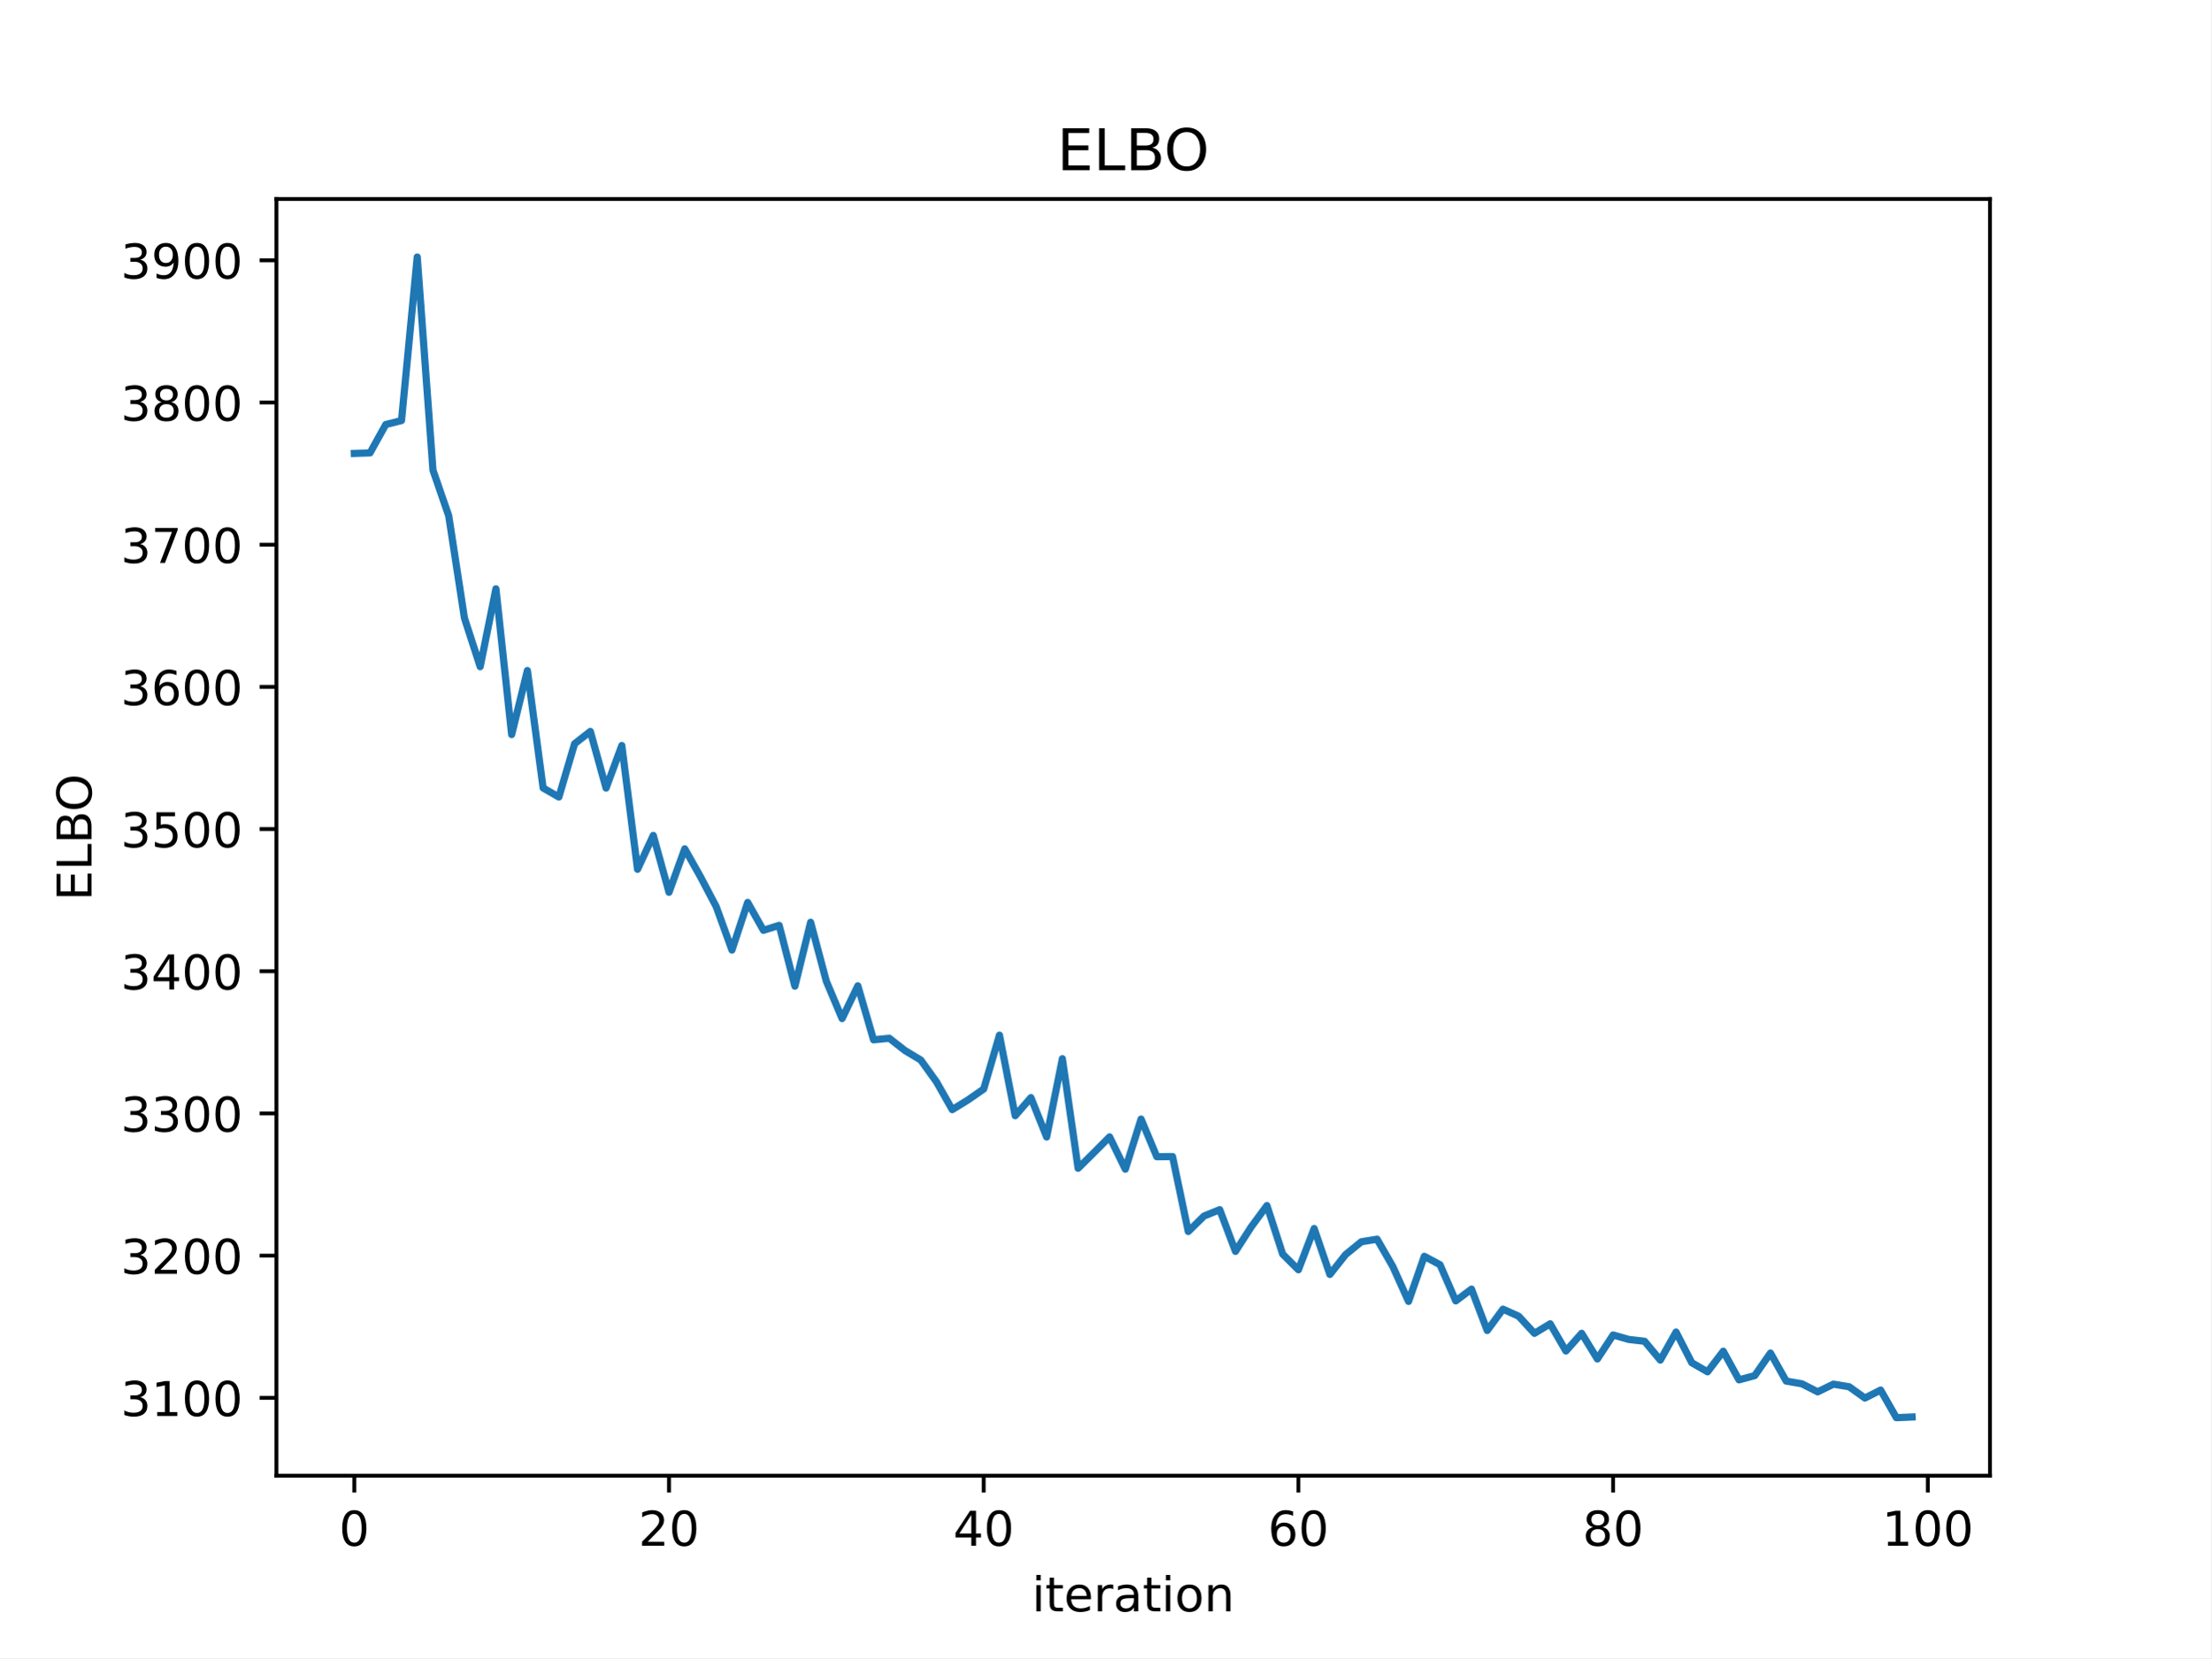
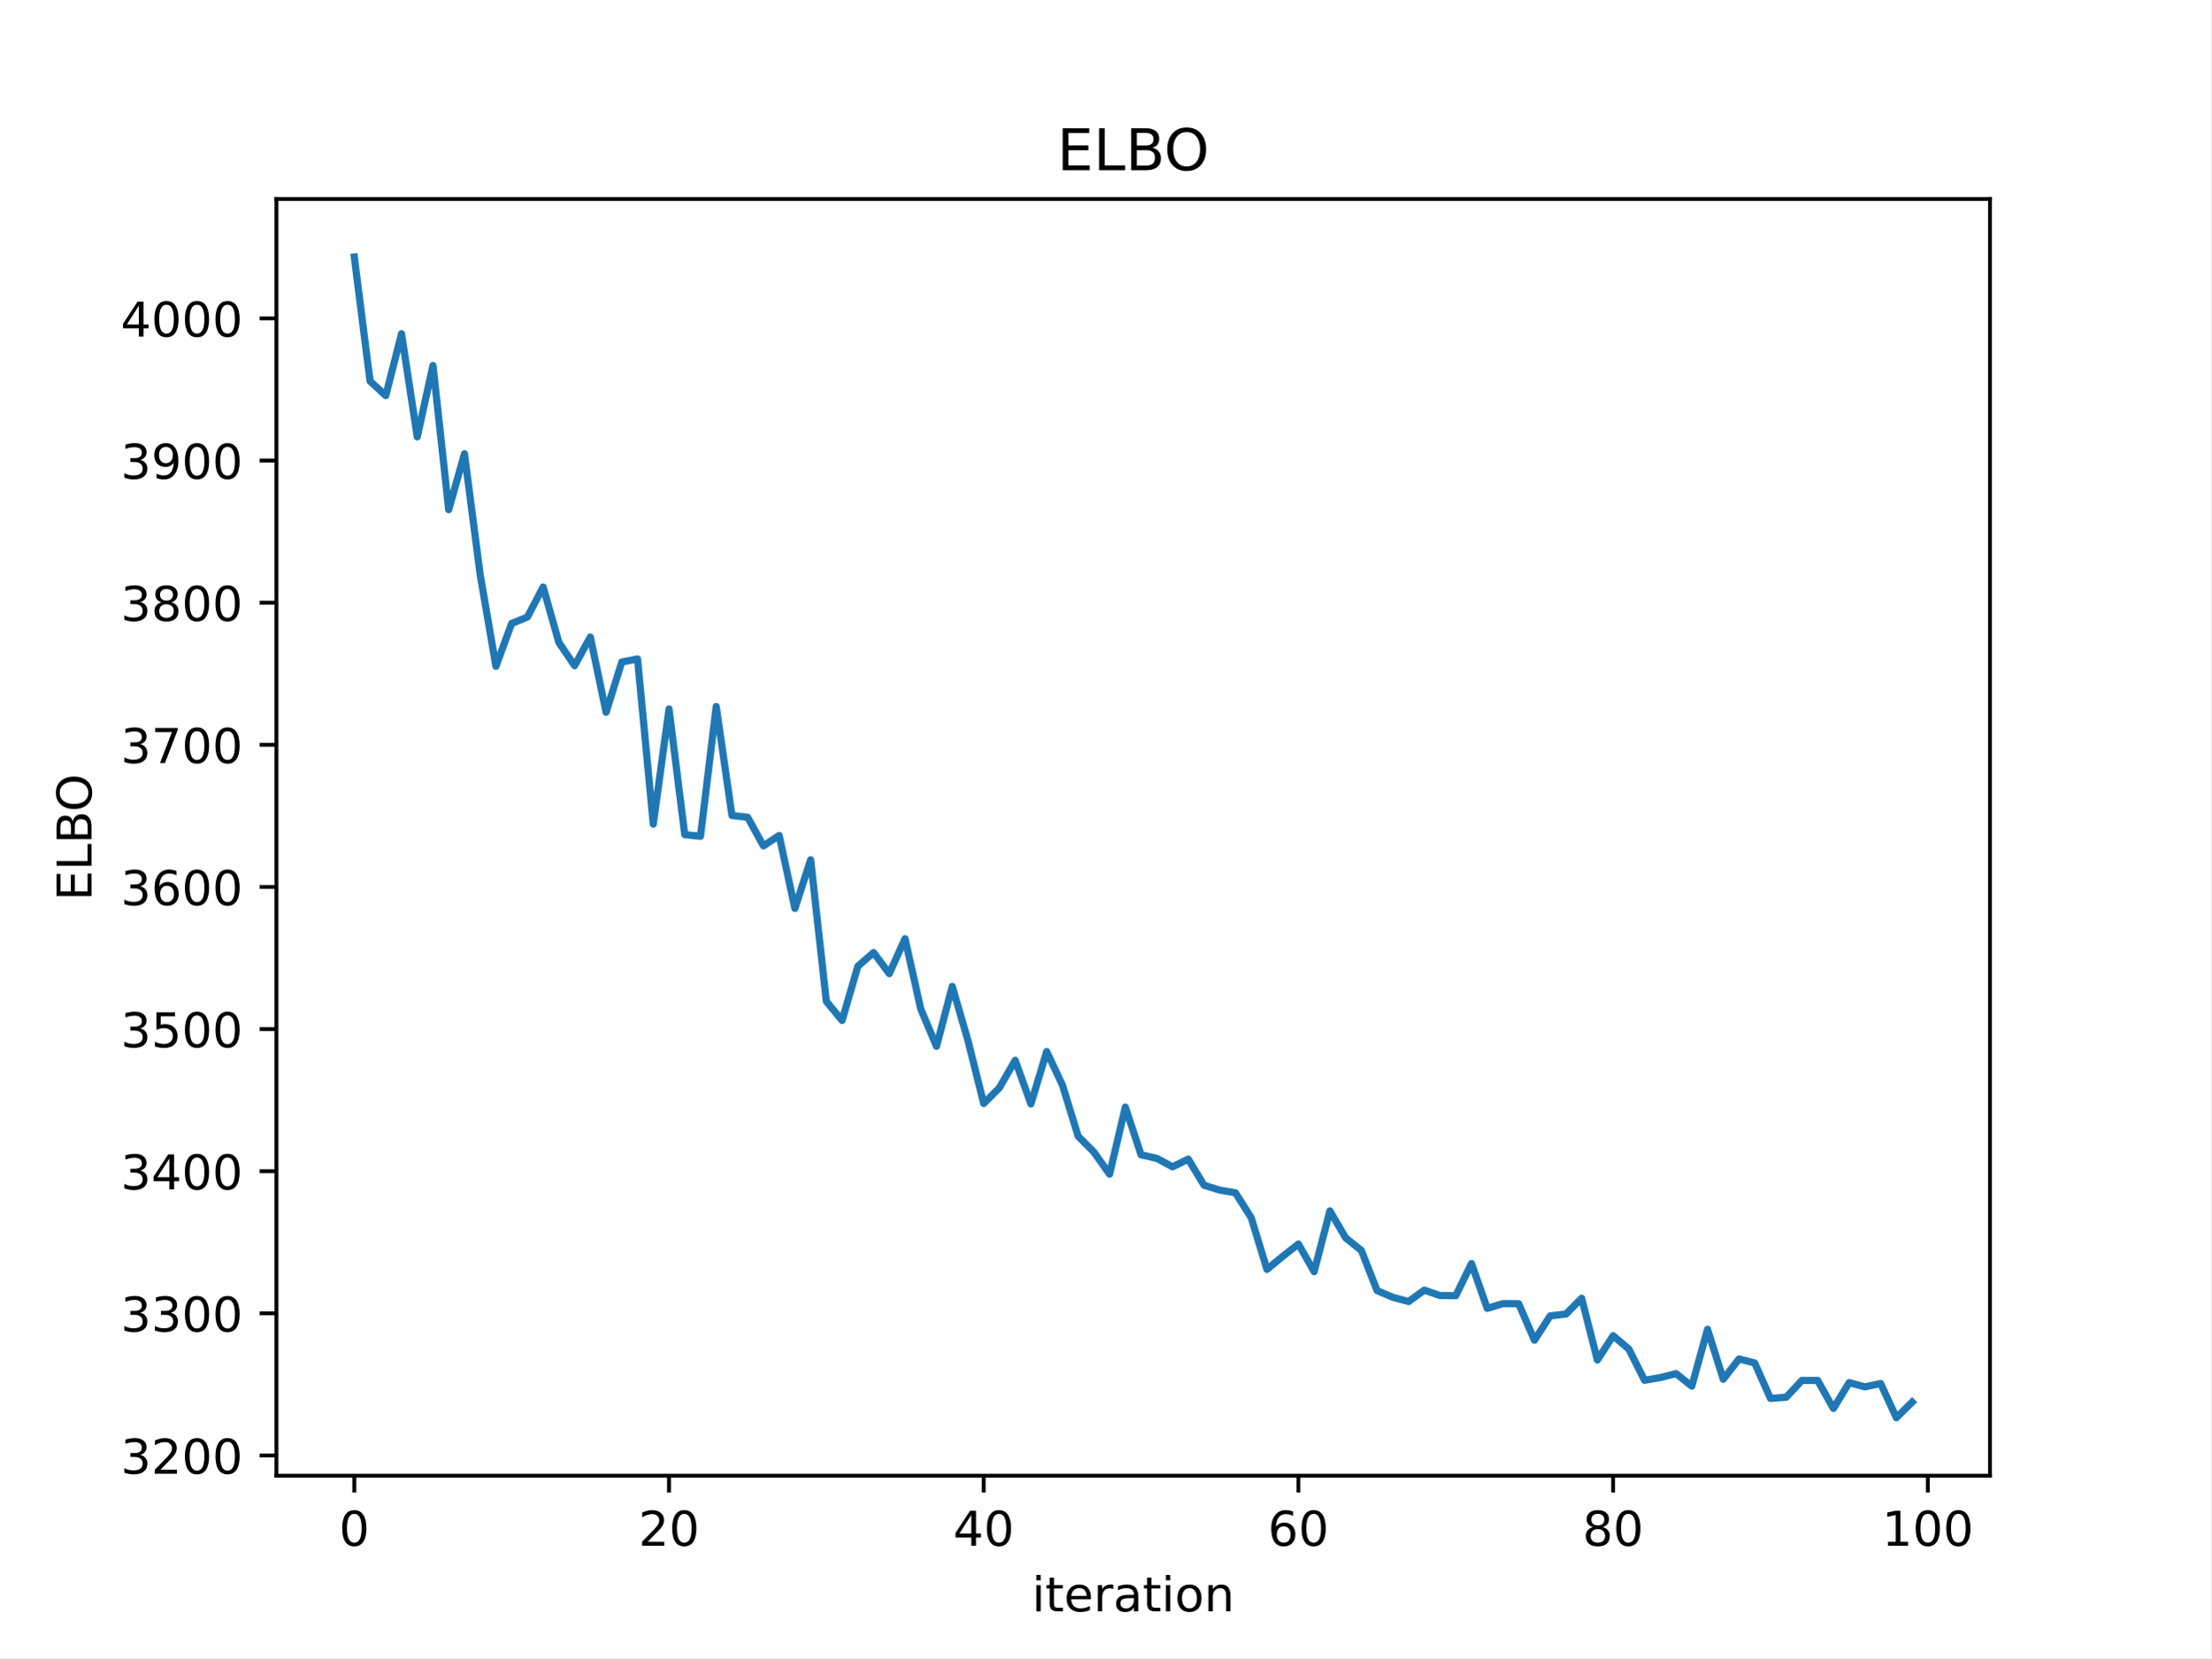
<svg xmlns="http://www.w3.org/2000/svg" xmlns:xlink="http://www.w3.org/1999/xlink" width="460.8pt" height="345.6pt" viewBox="0 0 460.8 345.6" version="1.1">
  <defs>
    <style type="text/css">*{stroke-linejoin: round; stroke-linecap: butt}</style>
  </defs>
  <g id="figure_1">
    <g id="patch_1">
      <path d="M 0 345.6  L 460.8 345.6  L 460.8 0  L 0 0  z " style="fill: #ffffff" />
    </g>
    <g id="axes_1">
      <g id="patch_2">
        <path d="M 57.6 307.584  L 414.72 307.584  L 414.72 41.472  L 57.6 41.472  z " style="fill: #ffffff" />
      </g>
      <g id="matplotlib.axis_1">
        <g id="xtick_1">
          <g id="line2d_1">
            <defs>
-               <path id="m2d433b5597" d="M 0 0  L 0 3.5  " style="stroke: #000000; stroke-width: 0.8" />
+               <path id="mb96fdefdde" d="M 0 0  L 0 3.5  " style="stroke: #000000; stroke-width: 0.8" />
            </defs>
            <g>
-               <use xlink:href="#m2d433b5597" x="73.833" y="307.584" style="stroke: #000000; stroke-width: 0.8" />
+               <use xlink:href="#mb96fdefdde" x="73.833" y="307.584" style="stroke: #000000; stroke-width: 0.8" />
            </g>
          </g>
          <g id="text_1">
            <g transform="translate(70.65148 322.1824) scale(0.1 -0.1)">
              <defs>
                <path id="DejaVuSans-30" d="M 2034 4250  Q 1547 4250 1301 3770  Q 1056 3291 1056 2328  Q 1056 1369 1301 889  Q 1547 409 2034 409  Q 2525 409 2770 889  Q 3016 1369 3016 2328  Q 3016 3291 2770 3770  Q 2525 4250 2034 4250  z M 2034 4750  Q 2819 4750 3233 4129  Q 3647 3509 3647 2328  Q 3647 1150 3233 529  Q 2819 -91 2034 -91  Q 1250 -91 836 529  Q 422 1150 422 2328  Q 422 3509 836 4129  Q 1250 4750 2034 4750  z " transform="scale(0.015625)" />
              </defs>
              <use xlink:href="#DejaVuSans-30" />
            </g>
          </g>
        </g>
        <g id="xtick_2">
          <g id="line2d_2">
            <g>
-               <use xlink:href="#m2d433b5597" x="139.42" y="307.584" style="stroke: #000000; stroke-width: 0.8" />
+               <use xlink:href="#mb96fdefdde" x="139.42" y="307.584" style="stroke: #000000; stroke-width: 0.8" />
            </g>
          </g>
          <g id="text_2">
            <g transform="translate(133.057 322.1824) scale(0.1 -0.1)">
              <defs>
                <path id="DejaVuSans-32" d="M 1228 531  L 3431 531  L 3431 0  L 469 0  L 469 531  Q 828 903 1448 1529  Q 2069 2156 2228 2338  Q 2531 2678 2651 2914  Q 2772 3150 2772 3378  Q 2772 3750 2511 3984  Q 2250 4219 1831 4219  Q 1534 4219 1204 4116  Q 875 4013 500 3803  L 500 4441  Q 881 4594 1212 4672  Q 1544 4750 1819 4750  Q 2544 4750 2975 4387  Q 3406 4025 3406 3419  Q 3406 3131 3298 2873  Q 3191 2616 2906 2266  Q 2828 2175 2409 1742  Q 1991 1309 1228 531  z " transform="scale(0.015625)" />
              </defs>
              <use xlink:href="#DejaVuSans-32" />
              <use xlink:href="#DejaVuSans-30" transform="translate(63.62305 0)" />
            </g>
          </g>
        </g>
        <g id="xtick_3">
          <g id="line2d_3">
            <g>
-               <use xlink:href="#m2d433b5597" x="205.006" y="307.584" style="stroke: #000000; stroke-width: 0.8" />
+               <use xlink:href="#mb96fdefdde" x="205.006" y="307.584" style="stroke: #000000; stroke-width: 0.8" />
            </g>
          </g>
          <g id="text_3">
            <g transform="translate(198.6438 322.1824) scale(0.1 -0.1)">
              <defs>
                <path id="DejaVuSans-34" d="M 2419 4116  L 825 1625  L 2419 1625  L 2419 4116  z M 2253 4666  L 3047 4666  L 3047 1625  L 3713 1625  L 3713 1100  L 3047 1100  L 3047 0  L 2419 0  L 2419 1100  L 313 1100  L 313 1709  L 2253 4666  z " transform="scale(0.015625)" />
              </defs>
              <use xlink:href="#DejaVuSans-34" />
              <use xlink:href="#DejaVuSans-30" transform="translate(63.62305 0)" />
            </g>
          </g>
        </g>
        <g id="xtick_4">
          <g id="line2d_4">
            <g>
-               <use xlink:href="#m2d433b5597" x="270.593" y="307.584" style="stroke: #000000; stroke-width: 0.8" />
+               <use xlink:href="#mb96fdefdde" x="270.593" y="307.584" style="stroke: #000000; stroke-width: 0.8" />
            </g>
          </g>
          <g id="text_4">
            <g transform="translate(264.2306 322.1824) scale(0.1 -0.1)">
              <defs>
                <path id="DejaVuSans-36" d="M 2113 2584  Q 1688 2584 1439 2293  Q 1191 2003 1191 1497  Q 1191 994 1439 701  Q 1688 409 2113 409  Q 2538 409 2786 701  Q 3034 994 3034 1497  Q 3034 2003 2786 2293  Q 2538 2584 2113 2584  z M 3366 4563  L 3366 3988  Q 3128 4100 2886 4159  Q 2644 4219 2406 4219  Q 1781 4219 1451 3797  Q 1122 3375 1075 2522  Q 1259 2794 1537 2939  Q 1816 3084 2150 3084  Q 2853 3084 3261 2657  Q 3669 2231 3669 1497  Q 3669 778 3244 343  Q 2819 -91 2113 -91  Q 1303 -91 875 529  Q 447 1150 447 2328  Q 447 3434 972 4092  Q 1497 4750 2381 4750  Q 2619 4750 2861 4703  Q 3103 4656 3366 4563  z " transform="scale(0.015625)" />
              </defs>
              <use xlink:href="#DejaVuSans-36" />
              <use xlink:href="#DejaVuSans-30" transform="translate(63.62305 0)" />
            </g>
          </g>
        </g>
        <g id="xtick_5">
          <g id="line2d_5">
            <g>
-               <use xlink:href="#m2d433b5597" x="336.18" y="307.584" style="stroke: #000000; stroke-width: 0.8" />
+               <use xlink:href="#mb96fdefdde" x="336.18" y="307.584" style="stroke: #000000; stroke-width: 0.8" />
            </g>
          </g>
          <g id="text_5">
            <g transform="translate(329.8173 322.1824) scale(0.1 -0.1)">
              <defs>
                <path id="DejaVuSans-38" d="M 2034 2216  Q 1584 2216 1326 1975  Q 1069 1734 1069 1313  Q 1069 891 1326 650  Q 1584 409 2034 409  Q 2484 409 2743 651  Q 3003 894 3003 1313  Q 3003 1734 2745 1975  Q 2488 2216 2034 2216  z M 1403 2484  Q 997 2584 770 2862  Q 544 3141 544 3541  Q 544 4100 942 4425  Q 1341 4750 2034 4750  Q 2731 4750 3128 4425  Q 3525 4100 3525 3541  Q 3525 3141 3298 2862  Q 3072 2584 2669 2484  Q 3125 2378 3379 2068  Q 3634 1759 3634 1313  Q 3634 634 3220 271  Q 2806 -91 2034 -91  Q 1263 -91 848 271  Q 434 634 434 1313  Q 434 1759 690 2068  Q 947 2378 1403 2484  z M 1172 3481  Q 1172 3119 1398 2916  Q 1625 2713 2034 2713  Q 2441 2713 2670 2916  Q 2900 3119 2900 3481  Q 2900 3844 2670 4047  Q 2441 4250 2034 4250  Q 1625 4250 1398 4047  Q 1172 3844 1172 3481  z " transform="scale(0.015625)" />
              </defs>
              <use xlink:href="#DejaVuSans-38" />
              <use xlink:href="#DejaVuSans-30" transform="translate(63.62305 0)" />
            </g>
          </g>
        </g>
        <g id="xtick_6">
          <g id="line2d_6">
            <g>
-               <use xlink:href="#m2d433b5597" x="401.767" y="307.584" style="stroke: #000000; stroke-width: 0.8" />
+               <use xlink:href="#mb96fdefdde" x="401.767" y="307.584" style="stroke: #000000; stroke-width: 0.8" />
            </g>
          </g>
          <g id="text_6">
            <g transform="translate(392.2229 322.1824) scale(0.1 -0.1)">
              <defs>
                <path id="DejaVuSans-31" d="M 794 531  L 1825 531  L 1825 4091  L 703 3866  L 703 4441  L 1819 4666  L 2450 4666  L 2450 531  L 3481 531  L 3481 0  L 794 0  L 794 531  z " transform="scale(0.015625)" />
              </defs>
              <use xlink:href="#DejaVuSans-31" />
              <use xlink:href="#DejaVuSans-30" transform="translate(63.62305 0)" />
              <use xlink:href="#DejaVuSans-30" transform="translate(127.2461 0)" />
            </g>
          </g>
        </g>
        <g id="text_7">
          <g transform="translate(215.0373 335.8606) scale(0.1 -0.1)">
            <defs>
              <path id="DejaVuSans-69" d="M 603 3500  L 1178 3500  L 1178 0  L 603 0  L 603 3500  z M 603 4863  L 1178 4863  L 1178 4134  L 603 4134  L 603 4863  z " transform="scale(0.015625)" />
              <path id="DejaVuSans-74" d="M 1172 4494  L 1172 3500  L 2356 3500  L 2356 3053  L 1172 3053  L 1172 1153  Q 1172 725 1289 603  Q 1406 481 1766 481  L 2356 481  L 2356 0  L 1766 0  Q 1100 0 847 248  Q 594 497 594 1153  L 594 3053  L 172 3053  L 172 3500  L 594 3500  L 594 4494  L 1172 4494  z " transform="scale(0.015625)" />
              <path id="DejaVuSans-65" d="M 3597 1894  L 3597 1613  L 953 1613  Q 991 1019 1311 708  Q 1631 397 2203 397  Q 2534 397 2845 478  Q 3156 559 3463 722  L 3463 178  Q 3153 47 2828 -22  Q 2503 -91 2169 -91  Q 1331 -91 842 396  Q 353 884 353 1716  Q 353 2575 817 3079  Q 1281 3584 2069 3584  Q 2775 3584 3186 3129  Q 3597 2675 3597 1894  z M 3022 2063  Q 3016 2534 2758 2815  Q 2500 3097 2075 3097  Q 1594 3097 1305 2825  Q 1016 2553 972 2059  L 3022 2063  z " transform="scale(0.015625)" />
              <path id="DejaVuSans-72" d="M 2631 2963  Q 2534 3019 2420 3045  Q 2306 3072 2169 3072  Q 1681 3072 1420 2755  Q 1159 2438 1159 1844  L 1159 0  L 581 0  L 581 3500  L 1159 3500  L 1159 2956  Q 1341 3275 1631 3429  Q 1922 3584 2338 3584  Q 2397 3584 2469 3576  Q 2541 3569 2628 3553  L 2631 2963  z " transform="scale(0.015625)" />
              <path id="DejaVuSans-61" d="M 2194 1759  Q 1497 1759 1228 1600  Q 959 1441 959 1056  Q 959 750 1161 570  Q 1363 391 1709 391  Q 2188 391 2477 730  Q 2766 1069 2766 1631  L 2766 1759  L 2194 1759  z M 3341 1997  L 3341 0  L 2766 0  L 2766 531  Q 2569 213 2275 61  Q 1981 -91 1556 -91  Q 1019 -91 701 211  Q 384 513 384 1019  Q 384 1609 779 1909  Q 1175 2209 1959 2209  L 2766 2209  L 2766 2266  Q 2766 2663 2505 2880  Q 2244 3097 1772 3097  Q 1472 3097 1187 3025  Q 903 2953 641 2809  L 641 3341  Q 956 3463 1253 3523  Q 1550 3584 1831 3584  Q 2591 3584 2966 3190  Q 3341 2797 3341 1997  z " transform="scale(0.015625)" />
              <path id="DejaVuSans-6f" d="M 1959 3097  Q 1497 3097 1228 2736  Q 959 2375 959 1747  Q 959 1119 1226 758  Q 1494 397 1959 397  Q 2419 397 2687 759  Q 2956 1122 2956 1747  Q 2956 2369 2687 2733  Q 2419 3097 1959 3097  z M 1959 3584  Q 2709 3584 3137 3096  Q 3566 2609 3566 1747  Q 3566 888 3137 398  Q 2709 -91 1959 -91  Q 1206 -91 779 398  Q 353 888 353 1747  Q 353 2609 779 3096  Q 1206 3584 1959 3584  z " transform="scale(0.015625)" />
              <path id="DejaVuSans-6e" d="M 3513 2113  L 3513 0  L 2938 0  L 2938 2094  Q 2938 2591 2744 2837  Q 2550 3084 2163 3084  Q 1697 3084 1428 2787  Q 1159 2491 1159 1978  L 1159 0  L 581 0  L 581 3500  L 1159 3500  L 1159 2956  Q 1366 3272 1645 3428  Q 1925 3584 2291 3584  Q 2894 3584 3203 3211  Q 3513 2838 3513 2113  z " transform="scale(0.015625)" />
            </defs>
            <use xlink:href="#DejaVuSans-69" />
            <use xlink:href="#DejaVuSans-74" transform="translate(27.7832 0)" />
            <use xlink:href="#DejaVuSans-65" transform="translate(66.99219 0)" />
            <use xlink:href="#DejaVuSans-72" transform="translate(128.5156 0)" />
            <use xlink:href="#DejaVuSans-61" transform="translate(169.6289 0)" />
            <use xlink:href="#DejaVuSans-74" transform="translate(230.9082 0)" />
            <use xlink:href="#DejaVuSans-69" transform="translate(270.1172 0)" />
            <use xlink:href="#DejaVuSans-6f" transform="translate(297.9004 0)" />
            <use xlink:href="#DejaVuSans-6e" transform="translate(359.082 0)" />
          </g>
        </g>
      </g>
      <g id="matplotlib.axis_2">
        <g id="ytick_1">
          <g id="line2d_7">
            <defs>
-               <path id="m5b6adbe076" d="M 0 0  L -3.5 0  " style="stroke: #000000; stroke-width: 0.8" />
+               <path id="m6c5356b1f4" d="M 0 0  L -3.5 0  " style="stroke: #000000; stroke-width: 0.8" />
            </defs>
            <g>
-               <use xlink:href="#m5b6adbe076" x="57.6" y="291.351" style="stroke: #000000; stroke-width: 0.8" />
+               <use xlink:href="#m6c5356b1f4" x="57.6" y="303.37" style="stroke: #000000; stroke-width: 0.8" />
            </g>
          </g>
          <g id="text_8">
-             <g transform="translate(25.15 295.15) scale(0.1 -0.1)">
+             <g transform="translate(25.15 307.1692) scale(0.1 -0.1)">
              <defs>
                <path id="DejaVuSans-33" d="M 2597 2516  Q 3050 2419 3304 2112  Q 3559 1806 3559 1356  Q 3559 666 3084 287  Q 2609 -91 1734 -91  Q 1441 -91 1130 -33  Q 819 25 488 141  L 488 750  Q 750 597 1062 519  Q 1375 441 1716 441  Q 2309 441 2620 675  Q 2931 909 2931 1356  Q 2931 1769 2642 2001  Q 2353 2234 1838 2234  L 1294 2234  L 1294 2753  L 1863 2753  Q 2328 2753 2575 2939  Q 2822 3125 2822 3475  Q 2822 3834 2567 4026  Q 2313 4219 1838 4219  Q 1578 4219 1281 4162  Q 984 4106 628 3988  L 628 4550  Q 988 4650 1302 4700  Q 1616 4750 1894 4750  Q 2613 4750 3031 4423  Q 3450 4097 3450 3541  Q 3450 3153 3228 2886  Q 3006 2619 2597 2516  z " transform="scale(0.015625)" />
              </defs>
              <use xlink:href="#DejaVuSans-33" />
-               <use xlink:href="#DejaVuSans-31" transform="translate(63.62305 0)" />
+               <use xlink:href="#DejaVuSans-32" transform="translate(63.62305 0)" />
              <use xlink:href="#DejaVuSans-30" transform="translate(127.2461 0)" />
              <use xlink:href="#DejaVuSans-30" transform="translate(190.8691 0)" />
            </g>
          </g>
        </g>
        <g id="ytick_2">
          <g id="line2d_8">
            <g>
-               <use xlink:href="#m5b6adbe076" x="57.6" y="261.713" style="stroke: #000000; stroke-width: 0.8" />
+               <use xlink:href="#m6c5356b1f4" x="57.6" y="273.743" style="stroke: #000000; stroke-width: 0.8" />
            </g>
          </g>
          <g id="text_9">
-             <g transform="translate(25.15 265.5125) scale(0.1 -0.1)">
-               <use xlink:href="#DejaVuSans-33" />
-               <use xlink:href="#DejaVuSans-32" transform="translate(63.62305 0)" />
+             <g transform="translate(25.15 277.5424) scale(0.1 -0.1)">
+               <use xlink:href="#DejaVuSans-33" />
+               <use xlink:href="#DejaVuSans-33" transform="translate(63.62305 0)" />
              <use xlink:href="#DejaVuSans-30" transform="translate(127.2461 0)" />
              <use xlink:href="#DejaVuSans-30" transform="translate(190.8691 0)" />
            </g>
          </g>
        </g>
        <g id="ytick_3">
          <g id="line2d_9">
            <g>
-               <use xlink:href="#m5b6adbe076" x="57.6" y="232.076" style="stroke: #000000; stroke-width: 0.8" />
+               <use xlink:href="#m6c5356b1f4" x="57.6" y="244.116" style="stroke: #000000; stroke-width: 0.8" />
            </g>
          </g>
          <g id="text_10">
-             <g transform="translate(25.15 235.875) scale(0.1 -0.1)">
-               <use xlink:href="#DejaVuSans-33" />
-               <use xlink:href="#DejaVuSans-33" transform="translate(63.62305 0)" />
+             <g transform="translate(25.15 247.9156) scale(0.1 -0.1)">
+               <use xlink:href="#DejaVuSans-33" />
+               <use xlink:href="#DejaVuSans-34" transform="translate(63.62305 0)" />
              <use xlink:href="#DejaVuSans-30" transform="translate(127.2461 0)" />
              <use xlink:href="#DejaVuSans-30" transform="translate(190.8691 0)" />
            </g>
          </g>
        </g>
        <g id="ytick_4">
          <g id="line2d_10">
            <g>
-               <use xlink:href="#m5b6adbe076" x="57.6" y="202.438" style="stroke: #000000; stroke-width: 0.8" />
+               <use xlink:href="#m6c5356b1f4" x="57.6" y="214.49" style="stroke: #000000; stroke-width: 0.8" />
            </g>
          </g>
          <g id="text_11">
-             <g transform="translate(25.15 206.2375) scale(0.1 -0.1)">
-               <use xlink:href="#DejaVuSans-33" />
-               <use xlink:href="#DejaVuSans-34" transform="translate(63.62305 0)" />
+             <g transform="translate(25.15 218.2888) scale(0.1 -0.1)">
+               <defs>
+                 <path id="DejaVuSans-35" d="M 691 4666  L 3169 4666  L 3169 4134  L 1269 4134  L 1269 2991  Q 1406 3038 1543 3061  Q 1681 3084 1819 3084  Q 2600 3084 3056 2656  Q 3513 2228 3513 1497  Q 3513 744 3044 326  Q 2575 -91 1722 -91  Q 1428 -91 1123 -41  Q 819 9 494 109  L 494 744  Q 775 591 1075 516  Q 1375 441 1709 441  Q 2250 441 2565 725  Q 2881 1009 2881 1497  Q 2881 1984 2565 2268  Q 2250 2553 1709 2553  Q 1456 2553 1204 2497  Q 953 2441 691 2322  L 691 4666  z " transform="scale(0.015625)" />
+               </defs>
+               <use xlink:href="#DejaVuSans-33" />
+               <use xlink:href="#DejaVuSans-35" transform="translate(63.62305 0)" />
              <use xlink:href="#DejaVuSans-30" transform="translate(127.2461 0)" />
              <use xlink:href="#DejaVuSans-30" transform="translate(190.8691 0)" />
            </g>
          </g>
        </g>
        <g id="ytick_5">
          <g id="line2d_11">
            <g>
-               <use xlink:href="#m5b6adbe076" x="57.6" y="172.801" style="stroke: #000000; stroke-width: 0.8" />
+               <use xlink:href="#m6c5356b1f4" x="57.6" y="184.863" style="stroke: #000000; stroke-width: 0.8" />
            </g>
          </g>
          <g id="text_12">
-             <g transform="translate(25.15 176.6) scale(0.1 -0.1)">
-               <defs>
-                 <path id="DejaVuSans-35" d="M 691 4666  L 3169 4666  L 3169 4134  L 1269 4134  L 1269 2991  Q 1406 3038 1543 3061  Q 1681 3084 1819 3084  Q 2600 3084 3056 2656  Q 3513 2228 3513 1497  Q 3513 744 3044 326  Q 2575 -91 1722 -91  Q 1428 -91 1123 -41  Q 819 9 494 109  L 494 744  Q 775 591 1075 516  Q 1375 441 1709 441  Q 2250 441 2565 725  Q 2881 1009 2881 1497  Q 2881 1984 2565 2268  Q 2250 2553 1709 2553  Q 1456 2553 1204 2497  Q 953 2441 691 2322  L 691 4666  z " transform="scale(0.015625)" />
-               </defs>
-               <use xlink:href="#DejaVuSans-33" />
-               <use xlink:href="#DejaVuSans-35" transform="translate(63.62305 0)" />
+             <g transform="translate(25.15 188.662) scale(0.1 -0.1)">
+               <use xlink:href="#DejaVuSans-33" />
+               <use xlink:href="#DejaVuSans-36" transform="translate(63.62305 0)" />
              <use xlink:href="#DejaVuSans-30" transform="translate(127.2461 0)" />
              <use xlink:href="#DejaVuSans-30" transform="translate(190.8691 0)" />
            </g>
          </g>
        </g>
        <g id="ytick_6">
          <g id="line2d_12">
            <g>
-               <use xlink:href="#m5b6adbe076" x="57.6" y="143.163" style="stroke: #000000; stroke-width: 0.8" />
+               <use xlink:href="#m6c5356b1f4" x="57.6" y="155.236" style="stroke: #000000; stroke-width: 0.8" />
            </g>
          </g>
          <g id="text_13">
-             <g transform="translate(25.15 146.9625) scale(0.1 -0.1)">
-               <use xlink:href="#DejaVuSans-33" />
-               <use xlink:href="#DejaVuSans-36" transform="translate(63.62305 0)" />
+             <g transform="translate(25.15 159.0351) scale(0.1 -0.1)">
+               <defs>
+                 <path id="DejaVuSans-37" d="M 525 4666  L 3525 4666  L 3525 4397  L 1831 0  L 1172 0  L 2766 4134  L 525 4134  L 525 4666  z " transform="scale(0.015625)" />
+               </defs>
+               <use xlink:href="#DejaVuSans-33" />
+               <use xlink:href="#DejaVuSans-37" transform="translate(63.62305 0)" />
              <use xlink:href="#DejaVuSans-30" transform="translate(127.2461 0)" />
              <use xlink:href="#DejaVuSans-30" transform="translate(190.8691 0)" />
            </g>
          </g>
        </g>
        <g id="ytick_7">
          <g id="line2d_13">
            <g>
-               <use xlink:href="#m5b6adbe076" x="57.6" y="113.526" style="stroke: #000000; stroke-width: 0.8" />
+               <use xlink:href="#m6c5356b1f4" x="57.6" y="125.609" style="stroke: #000000; stroke-width: 0.8" />
            </g>
          </g>
          <g id="text_14">
-             <g transform="translate(25.15 117.325) scale(0.1 -0.1)">
-               <defs>
-                 <path id="DejaVuSans-37" d="M 525 4666  L 3525 4666  L 3525 4397  L 1831 0  L 1172 0  L 2766 4134  L 525 4134  L 525 4666  z " transform="scale(0.015625)" />
-               </defs>
-               <use xlink:href="#DejaVuSans-33" />
-               <use xlink:href="#DejaVuSans-37" transform="translate(63.62305 0)" />
+             <g transform="translate(25.15 129.4083) scale(0.1 -0.1)">
+               <use xlink:href="#DejaVuSans-33" />
+               <use xlink:href="#DejaVuSans-38" transform="translate(63.62305 0)" />
              <use xlink:href="#DejaVuSans-30" transform="translate(127.2461 0)" />
              <use xlink:href="#DejaVuSans-30" transform="translate(190.8691 0)" />
            </g>
          </g>
        </g>
        <g id="ytick_8">
          <g id="line2d_14">
            <g>
-               <use xlink:href="#m5b6adbe076" x="57.6" y="83.888" style="stroke: #000000; stroke-width: 0.8" />
+               <use xlink:href="#m6c5356b1f4" x="57.6" y="95.982" style="stroke: #000000; stroke-width: 0.8" />
            </g>
          </g>
          <g id="text_15">
-             <g transform="translate(25.15 87.68748) scale(0.1 -0.1)">
-               <use xlink:href="#DejaVuSans-33" />
-               <use xlink:href="#DejaVuSans-38" transform="translate(63.62305 0)" />
+             <g transform="translate(25.15 99.78152) scale(0.1 -0.1)">
+               <defs>
+                 <path id="DejaVuSans-39" d="M 703 97  L 703 672  Q 941 559 1184 500  Q 1428 441 1663 441  Q 2288 441 2617 861  Q 2947 1281 2994 2138  Q 2813 1869 2534 1725  Q 2256 1581 1919 1581  Q 1219 1581 811 2004  Q 403 2428 403 3163  Q 403 3881 828 4315  Q 1253 4750 1959 4750  Q 2769 4750 3195 4129  Q 3622 3509 3622 2328  Q 3622 1225 3098 567  Q 2575 -91 1691 -91  Q 1453 -91 1209 -44  Q 966 3 703 97  z M 1959 2075  Q 2384 2075 2632 2365  Q 2881 2656 2881 3163  Q 2881 3666 2632 3958  Q 2384 4250 1959 4250  Q 1534 4250 1286 3958  Q 1038 3666 1038 3163  Q 1038 2656 1286 2365  Q 1534 2075 1959 2075  z " transform="scale(0.015625)" />
+               </defs>
+               <use xlink:href="#DejaVuSans-33" />
+               <use xlink:href="#DejaVuSans-39" transform="translate(63.62305 0)" />
              <use xlink:href="#DejaVuSans-30" transform="translate(127.2461 0)" />
              <use xlink:href="#DejaVuSans-30" transform="translate(190.8691 0)" />
            </g>
          </g>
        </g>
        <g id="ytick_9">
          <g id="line2d_15">
            <g>
-               <use xlink:href="#m5b6adbe076" x="57.6" y="54.251" style="stroke: #000000; stroke-width: 0.8" />
+               <use xlink:href="#m6c5356b1f4" x="57.6" y="66.355" style="stroke: #000000; stroke-width: 0.8" />
            </g>
          </g>
          <g id="text_16">
-             <g transform="translate(25.15 58.04998) scale(0.1 -0.1)">
-               <defs>
-                 <path id="DejaVuSans-39" d="M 703 97  L 703 672  Q 941 559 1184 500  Q 1428 441 1663 441  Q 2288 441 2617 861  Q 2947 1281 2994 2138  Q 2813 1869 2534 1725  Q 2256 1581 1919 1581  Q 1219 1581 811 2004  Q 403 2428 403 3163  Q 403 3881 828 4315  Q 1253 4750 1959 4750  Q 2769 4750 3195 4129  Q 3622 3509 3622 2328  Q 3622 1225 3098 567  Q 2575 -91 1691 -91  Q 1453 -91 1209 -44  Q 966 3 703 97  z M 1959 2075  Q 2384 2075 2632 2365  Q 2881 2656 2881 3163  Q 2881 3666 2632 3958  Q 2384 4250 1959 4250  Q 1534 4250 1286 3958  Q 1038 3666 1038 3163  Q 1038 2656 1286 2365  Q 1534 2075 1959 2075  z " transform="scale(0.015625)" />
-               </defs>
-               <use xlink:href="#DejaVuSans-33" />
-               <use xlink:href="#DejaVuSans-39" transform="translate(63.62305 0)" />
+             <g transform="translate(25.15 70.1547) scale(0.1 -0.1)">
+               <use xlink:href="#DejaVuSans-34" />
+               <use xlink:href="#DejaVuSans-30" transform="translate(63.62305 0)" />
              <use xlink:href="#DejaVuSans-30" transform="translate(127.2461 0)" />
              <use xlink:href="#DejaVuSans-30" transform="translate(190.8691 0)" />
            </g>
          </g>
        </g>
        <g id="text_17">
          <g transform="translate(19.07031 187.7522) rotate(-90) scale(0.1 -0.1)">
            <defs>
              <path id="DejaVuSans-45" d="M 628 4666  L 3578 4666  L 3578 4134  L 1259 4134  L 1259 2753  L 3481 2753  L 3481 2222  L 1259 2222  L 1259 531  L 3634 531  L 3634 0  L 628 0  L 628 4666  z " transform="scale(0.015625)" />
              <path id="DejaVuSans-4c" d="M 628 4666  L 1259 4666  L 1259 531  L 3531 531  L 3531 0  L 628 0  L 628 4666  z " transform="scale(0.015625)" />
              <path id="DejaVuSans-42" d="M 1259 2228  L 1259 519  L 2272 519  Q 2781 519 3026 730  Q 3272 941 3272 1375  Q 3272 1813 3026 2020  Q 2781 2228 2272 2228  L 1259 2228  z M 1259 4147  L 1259 2741  L 2194 2741  Q 2656 2741 2882 2914  Q 3109 3088 3109 3444  Q 3109 3797 2882 3972  Q 2656 4147 2194 4147  L 1259 4147  z M 628 4666  L 2241 4666  Q 2963 4666 3353 4366  Q 3744 4066 3744 3513  Q 3744 3084 3544 2831  Q 3344 2578 2956 2516  Q 3422 2416 3680 2098  Q 3938 1781 3938 1306  Q 3938 681 3513 340  Q 3088 0 2303 0  L 628 0  L 628 4666  z " transform="scale(0.015625)" />
              <path id="DejaVuSans-4f" d="M 2522 4238  Q 1834 4238 1429 3725  Q 1025 3213 1025 2328  Q 1025 1447 1429 934  Q 1834 422 2522 422  Q 3209 422 3611 934  Q 4013 1447 4013 2328  Q 4013 3213 3611 3725  Q 3209 4238 2522 4238  z M 2522 4750  Q 3503 4750 4090 4092  Q 4678 3434 4678 2328  Q 4678 1225 4090 567  Q 3503 -91 2522 -91  Q 1538 -91 948 565  Q 359 1222 359 2328  Q 359 3434 948 4092  Q 1538 4750 2522 4750  z " transform="scale(0.015625)" />
            </defs>
            <use xlink:href="#DejaVuSans-45" />
            <use xlink:href="#DejaVuSans-4c" transform="translate(63.18359 0)" />
            <use xlink:href="#DejaVuSans-42" transform="translate(118.8965 0)" />
            <use xlink:href="#DejaVuSans-4f" transform="translate(185.75 0)" />
          </g>
        </g>
      </g>
      <g id="line2d_16">
-         <path d="M 73.833 94.506  L 77.112 94.394  L 80.391 88.482  L 83.671 87.65  L 86.95 53.568  L 90.229 98.001  L 93.509 107.502  L 96.788 128.832  L 100.067 138.951  L 103.347 122.723  L 106.626 153.102  L 109.905 139.762  L 113.185 164.238  L 116.464 166.124  L 119.743 155.022  L 123.023 152.454  L 126.302 164.26  L 129.581 155.391  L 132.861 181.189  L 136.14 174.125  L 139.42 185.978  L 142.699 176.925  L 145.978 182.744  L 149.258 188.977  L 152.537 198.023  L 155.816 188.089  L 159.096 193.904  L 162.375 192.872  L 165.654 205.556  L 168.934 192.232  L 172.213 204.539  L 175.492 212.302  L 178.772 205.477  L 182.051 216.732  L 185.33 216.409  L 188.61 218.978  L 191.889 220.939  L 195.168 225.498  L 198.448 231.284  L 201.727 229.266  L 205.006 226.982  L 208.286 215.755  L 211.565 232.553  L 214.844 228.78  L 218.124 236.986  L 221.403 220.669  L 224.682 243.506  L 227.962 240.254  L 231.241 236.963  L 234.52 243.698  L 237.8 233.249  L 241.079 241.094  L 244.358 241.062  L 247.638 256.688  L 250.917 253.461  L 254.196 252.138  L 257.476 260.827  L 260.755 255.724  L 264.034 251.279  L 267.314 261.401  L 270.593 264.661  L 273.872 256.071  L 277.152 265.637  L 280.431 261.491  L 283.71 258.824  L 286.99 258.285  L 290.269 263.985  L 293.548 271.259  L 296.828 261.856  L 300.107 263.612  L 303.386 271.151  L 306.666 268.69  L 309.945 277.323  L 313.224 272.87  L 316.504 274.35  L 319.783 277.909  L 323.062 275.926  L 326.342 281.598  L 329.621 277.905  L 332.9 283.253  L 336.18 278.255  L 339.459 279.187  L 342.739 279.564  L 346.018 283.486  L 349.297 277.642  L 352.577 284.039  L 355.856 285.929  L 359.135 281.642  L 362.415 287.608  L 365.694 286.72  L 368.973 282.021  L 372.253 287.864  L 375.532 288.434  L 378.811 290.108  L 382.091 288.5  L 385.37 289.045  L 388.649 291.398  L 391.929 289.737  L 395.208 295.488  L 398.487 295.345  " clip-path="url(#p8e2afeedae)" style="fill: none; stroke: #1f77b4; stroke-width: 1.5; stroke-linecap: square" />
+         <path d="M 73.833 53.568  L 77.112 79.428  L 80.391 82.46  L 83.671 69.557  L 86.95 91.043  L 90.229 76.183  L 93.509 106.234  L 96.788 94.581  L 100.067 119.777  L 103.347 138.873  L 106.626 129.946  L 109.905 128.62  L 113.185 122.352  L 116.464 133.907  L 119.743 138.745  L 123.023 132.773  L 126.302 148.452  L 129.581 137.979  L 132.861 137.345  L 136.14 171.776  L 139.42 147.77  L 142.699 173.958  L 145.978 174.312  L 149.258 147.252  L 152.537 169.972  L 155.816 170.352  L 159.096 176.315  L 162.375 174.134  L 165.654 189.346  L 168.934 179.205  L 172.213 208.722  L 175.492 212.693  L 178.772 201.406  L 182.051 198.542  L 185.33 202.935  L 188.61 195.651  L 191.889 210.308  L 195.168 218.091  L 198.448 205.599  L 201.727 216.896  L 205.006 230.007  L 208.286 226.709  L 211.565 221.006  L 214.844 230.097  L 218.124 219.181  L 221.403 226.145  L 224.682 236.82  L 227.962 240.123  L 231.241 244.732  L 234.52 230.759  L 237.8 240.695  L 241.079 241.441  L 244.358 243.198  L 247.638 241.6  L 250.917 247.033  L 254.196 248.061  L 257.476 248.623  L 260.755 253.809  L 264.034 264.578  L 267.314 261.872  L 270.593 259.297  L 273.872 265.056  L 277.152 252.392  L 280.431 258.005  L 283.71 260.632  L 286.99 269.002  L 290.269 270.395  L 293.548 271.285  L 296.828 268.911  L 300.107 270.03  L 303.386 270.067  L 306.666 263.361  L 309.945 272.703  L 313.224 271.719  L 316.504 271.746  L 319.783 279.34  L 323.062 274.275  L 326.342 273.89  L 329.621 270.604  L 332.9 283.47  L 336.18 278.404  L 339.459 281.193  L 342.739 287.698  L 346.018 287.131  L 349.297 286.305  L 352.577 288.915  L 355.856 277.075  L 359.135 287.475  L 362.415 283.242  L 365.694 284.096  L 368.973 291.476  L 372.253 291.227  L 375.532 287.713  L 378.811 287.735  L 382.091 293.57  L 385.37 288.186  L 388.649 289.064  L 391.929 288.368  L 395.208 295.488  L 398.487 292.248  " clip-path="url(#p0b4e574e9d)" style="fill: none; stroke: #1f77b4; stroke-width: 1.5; stroke-linecap: square" />
      </g>
      <g id="patch_3">
        <path d="M 57.6 307.584  L 57.6 41.472  " style="fill: none; stroke: #000000; stroke-width: 0.8; stroke-linejoin: miter; stroke-linecap: square" />
      </g>
      <g id="patch_4">
        <path d="M 414.72 307.584  L 414.72 41.472  " style="fill: none; stroke: #000000; stroke-width: 0.8; stroke-linejoin: miter; stroke-linecap: square" />
      </g>
      <g id="patch_5">
        <path d="M 57.6 307.584  L 414.72 307.584  " style="fill: none; stroke: #000000; stroke-width: 0.8; stroke-linejoin: miter; stroke-linecap: square" />
      </g>
      <g id="patch_6">
        <path d="M 57.6 41.472  L 414.72 41.472  " style="fill: none; stroke: #000000; stroke-width: 0.8; stroke-linejoin: miter; stroke-linecap: square" />
      </g>
      <g id="text_18">
        <g transform="translate(220.2909 35.472) scale(0.12 -0.12)">
          <use xlink:href="#DejaVuSans-45" />
          <use xlink:href="#DejaVuSans-4c" transform="translate(63.18359 0)" />
          <use xlink:href="#DejaVuSans-42" transform="translate(118.8965 0)" />
          <use xlink:href="#DejaVuSans-4f" transform="translate(185.75 0)" />
        </g>
      </g>
    </g>
  </g>
  <defs>
-     <clipPath id="p8e2afeedae">
+     <clipPath id="p0b4e574e9d">
      <rect x="57.6" y="41.472" width="357.12" height="266.112" />
    </clipPath>
  </defs>
</svg>
